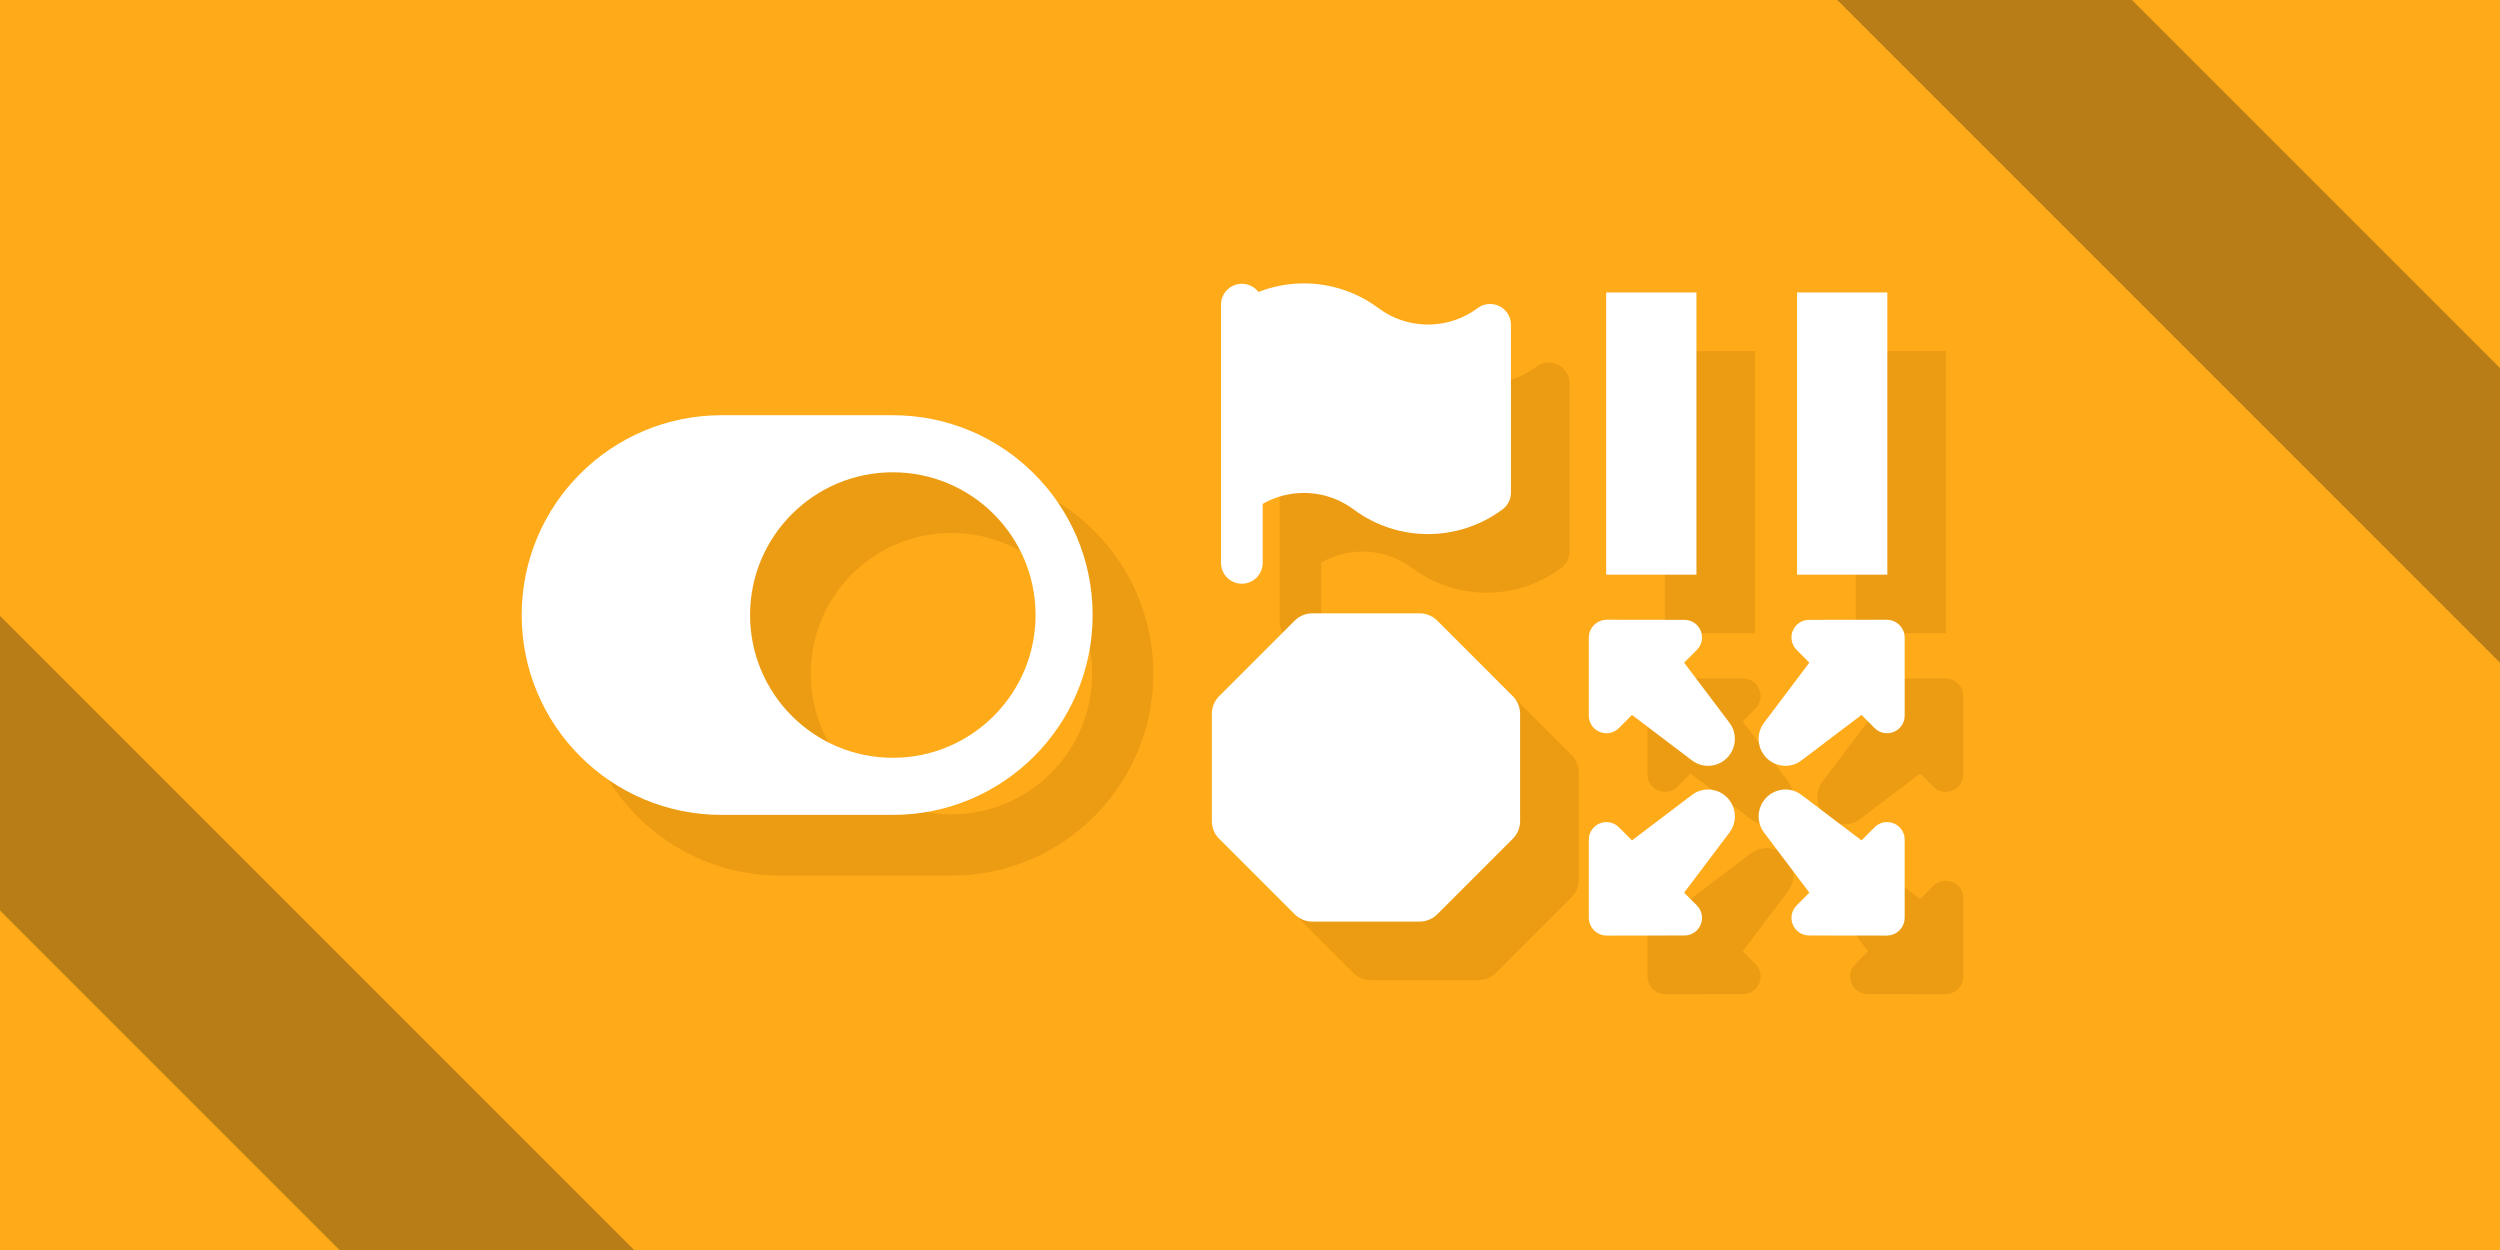
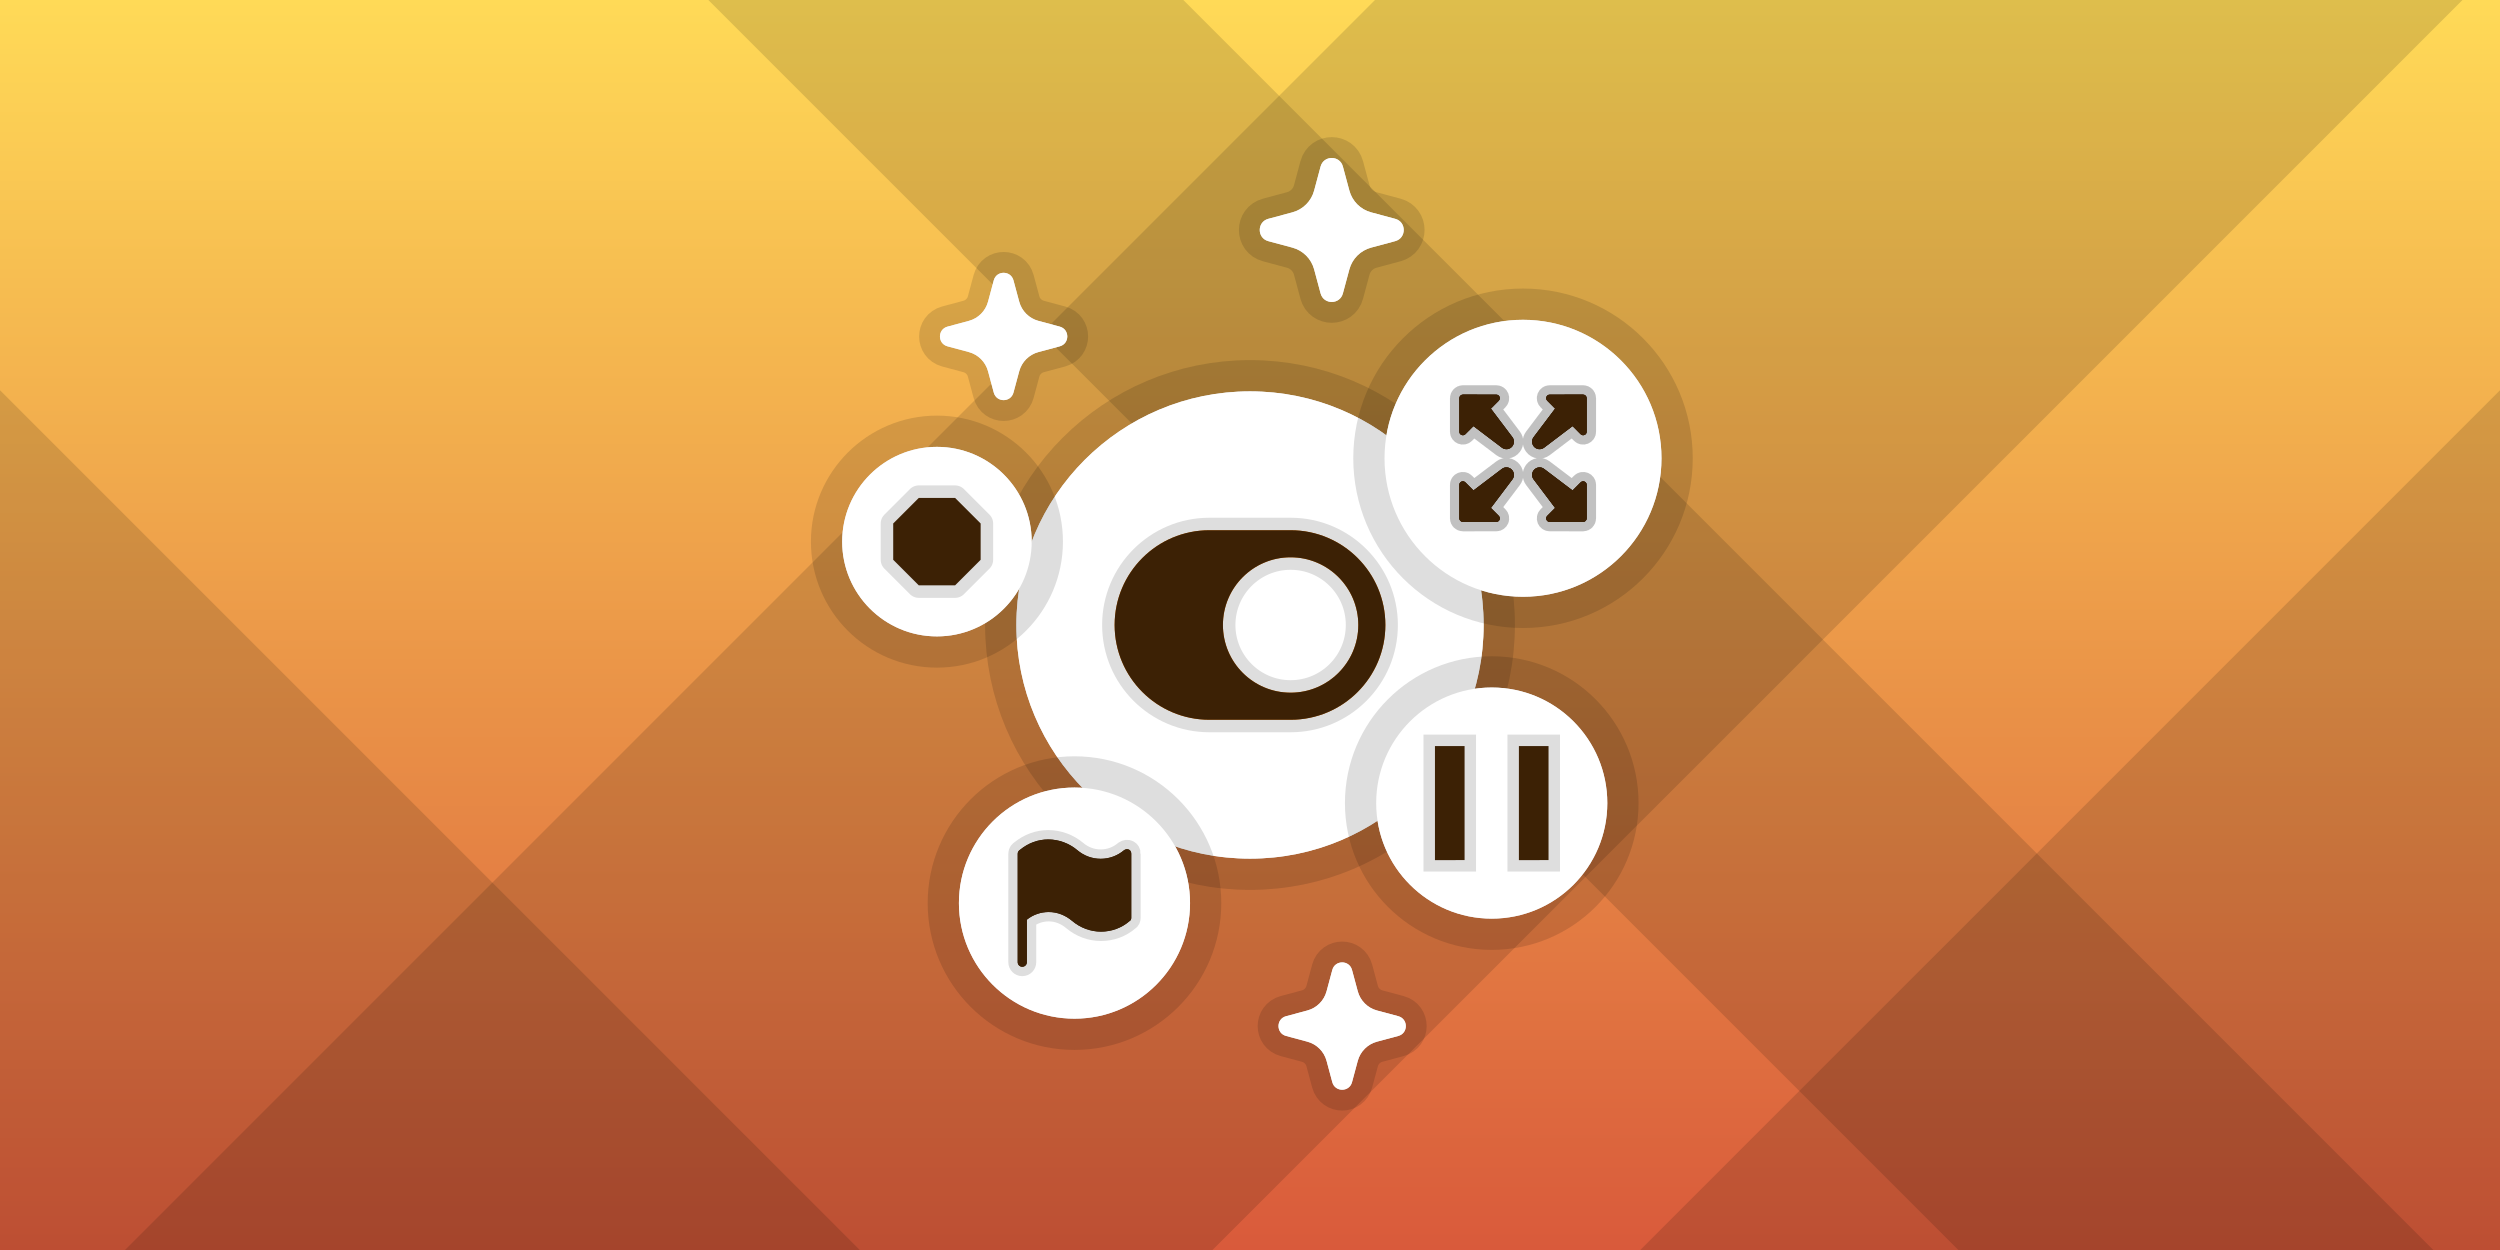
- <svg xmlns="http://www.w3.org/2000/svg" width="600" height="300" viewBox="45 173 600 300">
-   <g stroke-miterlimit="10" data-paper-data="{&quot;isPaintingLayer&quot;:true}">
-     <path fill="#ffab19" d="M37.963 485.267V170.03h608.221v315.238z" />
-     <path fill="#ec9c13" d="M263.638 168.241V.749h166.108v167.492z" />
-     <path fill="#b87d17" d="M421.807 167.492V0h142.78v167.492z" />
-     <path fill="#ec9c13" stroke="#ec9c13" stroke-linecap="round" stroke-linejoin="round" stroke-width="12" d="M374.032 340.273h25.745l18.117 18.117v25.745l-18.117 18.117h-25.745l-18.117-18.117v-25.745z" />
-     <path fill="#ec9c13" stroke="#ec9c13" stroke-width="5.5" d="M447.301 322.246v-62.238h16.166v62.234zm45.809 0v-62.238h16.17v62.234z" data-paper-data="{&quot;isPaintingLayer&quot;:true}" />
-     <g fill="#ec9c13" stroke="#ec9c13" stroke-linecap="round" stroke-linejoin="round" stroke-width="10">
-       <path d="M357.116 265.026c8.84-6.579 20.949-6.579 29.789 0h0c8.84 6.579 20.949 6.579 29.789 0v40.287c-8.84 6.579-20.949 6.579-29.789 0h0c-8.84-6.579-20.949-6.579-29.789 0M357.116 322.163v-61.98" />
+ <svg xmlns="http://www.w3.org/2000/svg" version="1.1" width="600" height="300" viewBox="0,0,600,300">
+   <defs>
+     <linearGradient x1="240" y1="30" x2="240" y2="330" gradientUnits="userSpaceOnUse" id="color-1">
+       <stop offset="0" stop-color="#ffda57" />
+       <stop offset="1" stop-color="#d95a3b" />
+     </linearGradient>
+   </defs>
+   <g transform="translate(60.00001,-30)">
+     <g stroke-miterlimit="10">
+       <path d="M-60,330v-300h600c0,0 0,131.55 0,186c0,42.628 0,114 0,114z" fill="url(#color-1)" fill-rule="nonzero" stroke="none" stroke-width="1" stroke-linecap="butt" stroke-linejoin="miter" />
+       <g fill-opacity="0.129" fill="#000000" fill-rule="nonzero" stroke="none" stroke-width="1" stroke-linecap="butt" stroke-linejoin="miter">
+         <path d="M333.663,330l206.337,-206.337v206.337z" />
+         <path d="M-60,123.664l206.337,206.336h-206.337z" />
+         <path d="M-30,330l300,-300h261l-300,300z" />
+         <path d="M410,330l-300,-300h114l300,300z" />
+       </g>
+       <path d="M253.767,272.515c2.25,-0.604 4.007,-2.361 4.61,-4.61l1.375,-5.115c0.653,-2.418 4.083,-2.418 4.733,0l1.379,5.115c0.604,2.25 2.361,4.007 4.607,4.61l5.115,1.375c2.418,0.653 2.418,4.083 0,4.736l-5.115,1.375c-2.246,0.604 -4.003,2.361 -4.607,4.607l-1.379,5.115c-0.649,2.418 -4.079,2.418 -4.733,0l-1.375,-5.115c-0.604,-2.246 -2.361,-4.003 -4.61,-4.607l-5.115,-1.375c-2.418,-0.653 -2.418,-4.083 0,-4.736z" fill="#ffffff" fill-rule="evenodd" stroke-opacity="0.129" stroke="#000000" stroke-width="10" stroke-linecap="butt" stroke-linejoin="miter" />
+       <path d="M253.767,272.515c2.25,-0.604 4.007,-2.361 4.61,-4.61l1.375,-5.115c0.653,-2.418 4.083,-2.418 4.733,0l1.379,5.115c0.604,2.25 2.361,4.007 4.607,4.61l5.115,1.375c2.418,0.653 2.418,4.083 0,4.736l-5.115,1.375c-2.246,0.604 -4.003,2.361 -4.607,4.607l-1.379,5.115c-0.649,2.418 -4.079,2.418 -4.733,0l-1.375,-5.115c-0.604,-2.246 -2.361,-4.003 -4.61,-4.607l-5.115,-1.375c-2.418,-0.653 -2.418,-4.083 0,-4.736z" fill="#ffffff" fill-rule="evenodd" stroke="none" stroke-width="1" stroke-linecap="butt" stroke-linejoin="miter" />
+       <path d="M250.173,80.962c2.544,-0.683 4.532,-2.67 5.214,-5.214l1.555,-5.784c0.739,-2.734 4.618,-2.734 5.352,0l1.559,5.784c0.683,2.544 2.67,4.532 5.21,5.214l5.784,1.555c2.734,0.739 2.734,4.618 0,5.357l-5.784,1.555c-2.54,0.683 -4.527,2.67 -5.21,5.21l-1.559,5.784c-0.734,2.734 -4.614,2.734 -5.352,0l-1.555,-5.784c-0.683,-2.54 -2.67,-4.527 -5.214,-5.21l-5.784,-1.555c-2.734,-0.739 -2.734,-4.618 0,-5.357z" fill="#ffffff" fill-rule="evenodd" stroke-opacity="0.129" stroke="#000000" stroke-width="10" stroke-linecap="butt" stroke-linejoin="miter" />
+       <path d="M250.173,80.962c2.544,-0.683 4.532,-2.67 5.214,-5.214l1.555,-5.784c0.739,-2.734 4.618,-2.734 5.352,0l1.559,5.784c0.683,2.544 2.67,4.532 5.21,5.214l5.784,1.555c2.734,0.739 2.734,4.618 0,5.357l-5.784,1.555c-2.54,0.683 -4.527,2.67 -5.21,5.21l-1.559,5.784c-0.734,2.734 -4.614,2.734 -5.352,0l-1.555,-5.784c-0.683,-2.54 -2.67,-4.527 -5.214,-5.21l-5.784,-1.555c-2.734,-0.739 -2.734,-4.618 0,-5.357z" fill="#ffffff" fill-rule="evenodd" stroke="none" stroke-width="1" stroke-linecap="butt" stroke-linejoin="miter" />
+       <path d="M183.923,180c0,-30.97 25.106,-56.077 56.077,-56.077c30.97,0 56.077,25.106 56.077,56.077c0,30.97 -25.106,56.077 -56.077,56.077c-30.97,0 -56.077,-25.106 -56.077,-56.077z" fill="#ffffff" fill-rule="nonzero" stroke-opacity="0.129" stroke="#000000" stroke-width="15" stroke-linecap="butt" stroke-linejoin="miter" />
+       <path d="M183.923,180c0,-30.97 25.106,-56.077 56.077,-56.077c30.97,0 56.077,25.106 56.077,56.077c0,30.97 -25.106,56.077 -56.077,56.077c-30.97,0 -56.077,-25.106 -56.077,-56.077z" fill="#ffffff" fill-rule="nonzero" stroke="#ffffff" stroke-width="0" stroke-linecap="butt" stroke-linejoin="miter" />
+       <path d="M272.286,139.987c0,-18.356 14.88,-33.236 33.236,-33.236c18.356,0 33.236,14.88 33.236,33.236c0,18.356 -14.88,33.236 -33.236,33.236c-18.356,0 -33.236,-14.88 -33.236,-33.236z" fill="#ffffff" fill-rule="nonzero" stroke-opacity="0.129" stroke="#000000" stroke-width="15" stroke-linecap="butt" stroke-linejoin="miter" />
+       <path d="M272.286,139.987c0,-18.356 14.88,-33.236 33.236,-33.236c18.356,0 33.236,14.88 33.236,33.236c0,18.356 -14.88,33.236 -33.236,33.236c-18.356,0 -33.236,-14.88 -33.236,-33.236z" fill="#ffffff" fill-rule="nonzero" stroke="#ffffff" stroke-width="0" stroke-linecap="butt" stroke-linejoin="miter" />
+       <path d="M172.517,107.011c2.25,-0.604 4.007,-2.361 4.61,-4.61l1.375,-5.115c0.653,-2.418 4.083,-2.418 4.733,0l1.379,5.115c0.604,2.25 2.361,4.007 4.607,4.61l5.115,1.375c2.418,0.653 2.418,4.083 0,4.736l-5.115,1.375c-2.246,0.604 -4.003,2.361 -4.607,4.607l-1.379,5.115c-0.649,2.418 -4.079,2.418 -4.733,0l-1.375,-5.115c-0.604,-2.246 -2.361,-4.003 -4.61,-4.607l-5.115,-1.375c-2.418,-0.653 -2.418,-4.083 0,-4.736z" fill="#ffffff" fill-rule="evenodd" stroke-opacity="0.129" stroke="#000000" stroke-width="10" stroke-linecap="butt" stroke-linejoin="miter" />
+       <path d="M172.517,107.011c2.25,-0.604 4.007,-2.361 4.61,-4.61l1.375,-5.115c0.653,-2.418 4.083,-2.418 4.733,0l1.379,5.115c0.604,2.25 2.361,4.007 4.607,4.61l5.115,1.375c2.418,0.653 2.418,4.083 0,4.736l-5.115,1.375c-2.246,0.604 -4.003,2.361 -4.607,4.607l-1.379,5.115c-0.649,2.418 -4.079,2.418 -4.733,0l-1.375,-5.115c-0.604,-2.246 -2.361,-4.003 -4.61,-4.607l-5.115,-1.375c-2.418,-0.653 -2.418,-4.083 0,-4.736z" fill="#ffffff" fill-rule="evenodd" stroke="none" stroke-width="1" stroke-linecap="butt" stroke-linejoin="miter" />
+       <path d="M272.49,180c0,12.56 -10.182,22.743 -22.743,22.743h-19.494c-12.56,0 -22.743,-10.182 -22.743,-22.743c0,-12.56 10.182,-22.743 22.743,-22.743h19.494c12.56,0 22.743,10.182 22.743,22.743zM265.995,180c0.001,-8.973 -7.272,-16.247 -16.245,-16.248c-8.973,-0.001 -16.247,7.272 -16.248,16.245c-0.001,8.973 7.272,16.247 16.245,16.248c8.973,0.001 16.247,-7.272 16.248,-16.245z" fill="#ed8114" fill-rule="nonzero" stroke-opacity="0.129" stroke="#000000" stroke-width="6" stroke-linecap="butt" stroke-linejoin="miter" />
+       <path d="M272.49,180c0,12.56 -10.182,22.743 -22.743,22.743h-19.494c-12.56,0 -22.743,-10.182 -22.743,-22.743c0,-12.56 10.182,-22.743 22.743,-22.743h19.494c12.56,0 22.743,10.182 22.743,22.743zM265.995,180c0.001,-8.973 -7.272,-16.247 -16.245,-16.248c-8.973,-0.001 -16.247,7.272 -16.248,16.245c-0.001,8.973 7.272,16.247 16.245,16.248c8.973,0.001 16.247,-7.272 16.248,-16.245z" fill="#3c2105" fill-rule="nonzero" stroke="none" stroke-width="0" stroke-linecap="butt" stroke-linejoin="miter" />
+       <path d="M319.357,134.203l-1.941,-1.946l-6.841,5.183c-0.781,0.6 -1.912,0.443 -2.51,-0.362c-0.485,-0.647 -0.474,-1.54 0,-2.151l5.17,-6.859l-1.894,-1.902c-0.544,-0.545 -0.157,-1.449 0.587,-1.449l8.027,-0.011c0.463,0.011 0.846,0.395 0.846,0.849v8.058c0,0.746 -0.912,1.123 -1.445,0.589M291.687,145.77l1.941,1.946l6.841,-5.184c0.781,-0.6 1.912,-0.439 2.51,0.362c0.485,0.648 0.474,1.54 0,2.151l-5.174,6.859l1.897,1.902c0.544,0.545 0.157,1.449 -0.587,1.449l-8.027,0.011c-0.463,-0.011 -0.846,-0.395 -0.846,-0.849v-8.059c0,-0.746 0.912,-1.123 1.445,-0.589M291.687,134.203c-0.533,0.534 -1.445,0.157 -1.445,-0.589v-8.058c0,-0.454 0.383,-0.838 0.846,-0.849l8.027,0.011c0.744,0 1.131,0.904 0.587,1.449l-1.897,1.902l5.174,6.859c0.474,0.611 0.485,1.503 0,2.151c-0.598,0.805 -1.729,0.962 -2.51,0.362l-6.841,-5.183l-1.941,1.946M319.357,145.77c0.533,-0.534 1.445,-0.157 1.445,0.589v8.059c0,0.454 -0.383,0.838 -0.846,0.849l-8.027,-0.011c-0.744,0 -1.131,-0.904 -0.587,-1.449l1.894,-1.902l-5.17,-6.859c-0.474,-0.611 -0.485,-1.504 0,-2.151c0.598,-0.801 1.729,-0.962 2.51,-0.362l6.841,5.184l1.941,-1.946" fill="#3c2105" fill-rule="evenodd" stroke-opacity="0.129" stroke="#000000" stroke-width="4.5" stroke-linecap="butt" stroke-linejoin="miter" />
+       <path d="M319.357,134.203l-1.941,-1.946l-6.841,5.183c-0.781,0.6 -1.912,0.443 -2.51,-0.362c-0.485,-0.647 -0.474,-1.54 0,-2.151l5.17,-6.859l-1.894,-1.902c-0.544,-0.545 -0.157,-1.449 0.587,-1.449l8.027,-0.011c0.463,0.011 0.846,0.395 0.846,0.849v8.058c0,0.746 -0.912,1.123 -1.445,0.589M291.687,145.77l1.941,1.946l6.841,-5.184c0.781,-0.6 1.912,-0.439 2.51,0.362c0.485,0.648 0.474,1.54 0,2.151l-5.174,6.859l1.897,1.902c0.544,0.545 0.157,1.449 -0.587,1.449l-8.027,0.011c-0.463,-0.011 -0.846,-0.395 -0.846,-0.849v-8.059c0,-0.746 0.912,-1.123 1.445,-0.589M291.687,134.203c-0.533,0.534 -1.445,0.157 -1.445,-0.589v-8.058c0,-0.454 0.383,-0.838 0.846,-0.849l8.027,0.011c0.744,0 1.131,0.904 0.587,1.449l-1.897,1.902l5.174,6.859c0.474,0.611 0.485,1.503 0,2.151c-0.598,0.805 -1.729,0.962 -2.51,0.362l-6.841,-5.183l-1.941,1.946M319.357,145.77c0.533,-0.534 1.445,-0.157 1.445,0.589v8.059c0,0.454 -0.383,0.838 -0.846,0.849l-8.027,-0.011c-0.744,0 -1.131,-0.904 -0.587,-1.449l1.894,-1.902l-5.17,-6.859c-0.474,-0.611 -0.485,-1.504 0,-2.151c0.598,-0.801 1.729,-0.962 2.51,-0.362l6.841,5.184l1.941,-1.946" fill="#3c2105" fill-rule="evenodd" stroke-opacity="0.129" stroke="#000000" stroke-width="4.5" stroke-linecap="butt" stroke-linejoin="miter" />
+       <path d="M319.357,134.203l-1.941,-1.946l-6.841,5.183c-0.781,0.6 -1.912,0.443 -2.51,-0.362c-0.485,-0.647 -0.474,-1.54 0,-2.151l5.17,-6.859l-1.894,-1.902c-0.544,-0.545 -0.157,-1.449 0.587,-1.449l8.027,-0.011c0.463,0.011 0.846,0.395 0.846,0.849v8.058c0,0.746 -0.912,1.123 -1.445,0.589M291.687,145.77l1.941,1.946l6.841,-5.184c0.781,-0.6 1.912,-0.439 2.51,0.362c0.485,0.648 0.474,1.54 0,2.151l-5.174,6.859l1.897,1.902c0.544,0.545 0.157,1.449 -0.587,1.449l-8.027,0.011c-0.463,-0.011 -0.846,-0.395 -0.846,-0.849v-8.059c0,-0.746 0.912,-1.123 1.445,-0.589M291.687,134.203c-0.533,0.534 -1.445,0.157 -1.445,-0.589v-8.058c0,-0.454 0.383,-0.838 0.846,-0.849l8.027,0.011c0.744,0 1.131,0.904 0.587,1.449l-1.897,1.902l5.174,6.859c0.474,0.611 0.485,1.503 0,2.151c-0.598,0.805 -1.729,0.962 -2.51,0.362l-6.841,-5.183l-1.941,1.946M319.357,145.77c0.533,-0.534 1.445,-0.157 1.445,0.589v8.059c0,0.454 -0.383,0.838 -0.846,0.849l-8.027,-0.011c-0.744,0 -1.131,-0.904 -0.587,-1.449l1.894,-1.902l-5.17,-6.859c-0.474,-0.611 -0.485,-1.504 0,-2.151c0.598,-0.801 1.729,-0.962 2.51,-0.362l6.841,5.184l1.941,-1.946" fill="#3c2105" fill-rule="evenodd" stroke-opacity="0.129" stroke="#000000" stroke-width="0" stroke-linecap="butt" stroke-linejoin="miter" />
+       <path d="M142.121,159.992c0,-12.56 10.182,-22.743 22.743,-22.743c12.56,0 22.743,10.182 22.743,22.743c0,12.56 -10.182,22.743 -22.743,22.743c-12.56,0 -22.743,-10.182 -22.743,-22.743z" fill="#ffffff" fill-rule="nonzero" stroke-opacity="0.129" stroke="#000000" stroke-width="15" stroke-linecap="butt" stroke-linejoin="miter" />
+       <path d="M142.121,159.992c0,-12.56 10.182,-22.743 22.743,-22.743c12.56,0 22.743,10.182 22.743,22.743c0,12.56 -10.182,22.743 -22.743,22.743c-12.56,0 -22.743,-10.182 -22.743,-22.743z" fill="#ffffff" fill-rule="nonzero" stroke="#ffffff" stroke-width="0" stroke-linecap="butt" stroke-linejoin="miter" />
+       <path d="M170.141,246.747c0,-15.317 12.417,-27.734 27.734,-27.734c15.317,0 27.734,12.417 27.734,27.734c0,15.317 -12.417,27.734 -27.734,27.734c-15.317,0 -27.734,-12.417 -27.734,-27.734z" fill="#ffffff" fill-rule="nonzero" stroke-opacity="0.129" stroke="#000000" stroke-width="15" stroke-linecap="butt" stroke-linejoin="miter" />
+       <path d="M170.141,246.747c0,-15.317 12.417,-27.734 27.734,-27.734c15.317,0 27.734,12.417 27.734,27.734c0,15.317 -12.417,27.734 -27.734,27.734c-15.317,0 -27.734,-12.417 -27.734,-27.734z" fill="#ffffff" fill-rule="nonzero" stroke="#ffffff" stroke-width="0" stroke-linecap="butt" stroke-linejoin="miter" />
+       <path d="M270.285,222.739c0,-15.317 12.417,-27.734 27.734,-27.734c15.317,0 27.734,12.417 27.734,27.734c0,15.317 -12.417,27.734 -27.734,27.734c-15.317,0 -27.734,-12.417 -27.734,-27.734z" fill="#ffffff" fill-rule="nonzero" stroke-opacity="0.129" stroke="#000000" stroke-width="15" stroke-linecap="butt" stroke-linejoin="miter" />
+       <path d="M270.285,222.739c0,-15.317 12.417,-27.734 27.734,-27.734c15.317,0 27.734,12.417 27.734,27.734c0,15.317 -12.417,27.734 -27.734,27.734c-15.317,0 -27.734,-12.417 -27.734,-27.734z" fill="#ffffff" fill-rule="nonzero" stroke="#ffffff" stroke-width="0" stroke-linecap="butt" stroke-linejoin="miter" />
+       <path d="M160.505,149.499h8.717l6.134,6.134v8.717l-6.134,6.134h-8.717l-6.134,-6.134v-8.717z" fill="#ffffff" fill-rule="nonzero" stroke-opacity="0.129" stroke="#000000" stroke-width="6" stroke-linecap="round" stroke-linejoin="round" />
+       <path d="M160.505,149.499h8.717l6.134,6.134v8.717l-6.134,6.134h-8.717l-6.134,-6.134v-8.717z" fill="#3c2105" fill-rule="nonzero" stroke-opacity="0.129" stroke="#ffffff" stroke-width="0" stroke-linecap="round" stroke-linejoin="round" />
+       <path d="M211.504,234.89v15.402c0,0.306 -0.122,0.611 -0.367,0.733c-1.956,1.711 -4.401,2.567 -6.906,2.567c-2.506,0 -4.951,-0.917 -6.906,-2.567c-1.589,-1.345 -3.545,-2.139 -5.623,-2.139c-1.895,0 -3.728,0.611 -5.256,1.834v10.207c0,0.611 -0.489,1.1 -1.1,1.1c-0.611,0 -1.1,-0.489 -1.1,-1.1v-26.037c0,-0.489 0.306,-0.795 0.611,-0.978c1.956,-1.589 4.278,-2.445 6.723,-2.445c2.506,0 5.012,0.917 6.968,2.567c1.589,1.345 3.545,2.078 5.623,2.078c2.078,0 4.034,-0.733 5.623,-2.078c0.367,-0.244 0.795,-0.306 1.161,-0.122c0.367,0.183 0.55,0.55 0.55,0.978z" fill="#3c2105" fill-rule="nonzero" stroke-opacity="0.129" stroke="#000000" stroke-width="4.5" stroke-linecap="butt" stroke-linejoin="miter" />
+       <path d="M211.504,234.89v15.402c0,0.306 -0.122,0.611 -0.367,0.733c-1.956,1.711 -4.401,2.567 -6.906,2.567c-2.506,0 -4.951,-0.917 -6.906,-2.567c-1.589,-1.345 -3.545,-2.139 -5.623,-2.139c-1.895,0 -3.728,0.611 -5.256,1.834v10.207c0,0.611 -0.489,1.1 -1.1,1.1c-0.611,0 -1.1,-0.489 -1.1,-1.1v-26.037c0,-0.489 0.306,-0.795 0.611,-0.978c1.956,-1.589 4.278,-2.445 6.723,-2.445c2.506,0 5.012,0.917 6.968,2.567c1.589,1.345 3.545,2.078 5.623,2.078c2.078,0 4.034,-0.733 5.623,-2.078c0.367,-0.244 0.795,-0.306 1.161,-0.122c0.367,0.183 0.55,0.55 0.55,0.978z" fill="#3c2105" fill-rule="nonzero" stroke="none" stroke-width="1" stroke-linecap="butt" stroke-linejoin="miter" />
+       <path d="M282.74,238.082v-30.687h7.971v30.685zM305.326,238.082v-30.687h7.973v30.685z" fill="#ffffff" fill-rule="nonzero" stroke-opacity="0.129" stroke="#000000" stroke-width="0" stroke-linecap="butt" stroke-linejoin="miter" />
+       <path d="M282.74,238.082v-30.687h7.971v30.685zM305.326,238.082v-30.687h7.973v30.685z" fill="#ffffff" fill-rule="nonzero" stroke-opacity="0.129" stroke="#000000" stroke-width="0" stroke-linecap="butt" stroke-linejoin="miter" />
+       <path d="M282.74,238.082v-30.687h7.971v30.685zM305.326,238.082v-30.687h7.973v30.685z" fill="#ffffff" fill-rule="nonzero" stroke-opacity="0.129" stroke="#000000" stroke-width="0" stroke-linecap="butt" stroke-linejoin="miter" />
+       <path d="M282.74,238.082v-30.687h7.971v30.685zM305.326,238.082v-30.687h7.973v30.685z" fill="#ffffff" fill-rule="nonzero" stroke-opacity="0.129" stroke="#000000" stroke-width="0" stroke-linecap="butt" stroke-linejoin="miter" />
+       <path d="M282.74,238.082v-30.687h7.971v30.685zM305.326,238.082v-30.687h7.973v30.685z" fill="#ffffff" fill-rule="nonzero" stroke-opacity="0.129" stroke="#000000" stroke-width="0" stroke-linecap="butt" stroke-linejoin="miter" />
+       <path d="M282.74,238.082v-30.687h7.971v30.685zM305.326,238.082v-30.687h7.973v30.685z" fill="#ffffff" fill-rule="nonzero" stroke-opacity="0.129" stroke="#000000" stroke-width="0" stroke-linecap="butt" stroke-linejoin="miter" />
+       <path d="M282.74,238.082v-30.687h7.971v30.685zM305.326,238.082v-30.687h7.973v30.685z" fill="#ffffff" fill-rule="nonzero" stroke-opacity="0.129" stroke="#000000" stroke-width="0" stroke-linecap="butt" stroke-linejoin="miter" />
+       <path d="M282.74,238.082v-30.687h7.971v30.685zM305.326,238.082v-30.687h7.973v30.685z" fill="#ffffff" fill-rule="nonzero" stroke-opacity="0.129" stroke="#000000" stroke-width="0" stroke-linecap="butt" stroke-linejoin="miter" />
+       <path d="M284.39,236.425v-27.373h7.11v27.371zM304.537,236.425v-27.373h7.112v27.371z" fill="#ffffff" fill-rule="nonzero" stroke-opacity="0.129" stroke="#000000" stroke-width="5.5" stroke-linecap="butt" stroke-linejoin="miter" />
+       <path d="M284.39,236.425v-27.373h7.11v27.371zM304.537,236.425v-27.373h7.112v27.371z" fill="#3c2105" fill-rule="nonzero" stroke-opacity="0.129" stroke="#000000" stroke-width="0" stroke-linecap="butt" stroke-linejoin="miter" />
    </g>
-     <g fill="#ec9c13" fill-rule="evenodd" stroke="#ec9c13" stroke-width="4.5">
-       <path d="m510.569 360.217-4.529-4.54-15.961 12.093c-1.822 1.4-4.461 1.033-5.857-.845-1.132-1.511-1.107-3.593 0-5.018l12.062-16.002-4.418-4.438c-1.268-1.272-.366-3.38 1.371-3.38l18.727-.026c1.081.026 1.975.922 1.975 1.98v18.801c0 1.741-2.128 2.62-3.371 1.374M446.012 387.203l4.529 4.541 15.961-12.094c1.822-1.4 4.461-1.024 5.857.845 1.132 1.511 1.107 3.593 0 5.019l-12.071 16.003 4.426 4.438c1.268 1.272.366 3.38-1.371 3.38l-18.727.026c-1.081-.026-1.975-.922-1.975-1.98V388.577c0-1.741 2.128-2.62 3.371-1.374M446.012 360.217c-1.243 1.246-3.371.367-3.371-1.374v-18.801c0-1.058.894-1.954 1.975-1.98l18.727.026c1.737 0 2.639 2.108 1.371 3.38l-4.426 4.438 12.071 16.002c1.107 1.425 1.132 3.508 0 5.018-1.396 1.878-4.035 2.245-5.857.845l-15.961-12.093-4.529 4.54M510.569 387.203c1.243-1.246 3.371-.367 3.371 1.374v18.803c0 1.058-.894 1.955-1.975 1.98l-18.727-.026c-1.737 0-2.639-2.108-1.371-3.38l4.418-4.438-12.062-16.003c-1.107-1.425-1.132-3.508 0-5.019 1.396-1.869 4.035-2.245 5.857-.845l15.961 12.094 4.529-4.541" />
-     </g>
-     <path fill="#ec9c13" stroke="#ec9c13" d="M321.305 334.684c0 26.487-21.472 47.96-47.96 47.96h-41.108c-26.487 0-47.96-21.472-47.96-47.96 0-26.487 21.472-47.96 47.96-47.96h41.108c26.487 0 47.96 21.472 47.96 47.96zm-13.696 0c.002-18.921-15.335-34.262-34.257-34.264-18.921-.002-34.262 15.335-34.264 34.257-.002 18.921 15.335 34.262 34.257 34.264 18.921.002 34.262-15.335 34.264-34.257z" />
-     <path fill="#fff" stroke="#fff" stroke-linecap="round" stroke-linejoin="round" stroke-width="12" d="M359.961 326.201h25.745l18.117 18.117v25.745l-18.117 18.117H359.961l-18.117-18.117v-25.745z" />
-     <path fill="#fff" stroke="#fff" stroke-width="5.5" d="M433.23 308.175v-62.238h16.166v62.234zm45.809 0v-62.238h16.17v62.234z" data-paper-data="{&quot;isPaintingLayer&quot;:true}" />
-     <g fill="#fff" stroke="#fff" stroke-linecap="round" stroke-linejoin="round" stroke-width="10">
-       <path d="M343.045 250.954c8.84-6.579 20.949-6.579 29.789 0h0c8.84 6.579 20.949 6.579 29.789 0v40.287c-8.84 6.579-20.949 6.579-29.789 0h0c-8.84-6.579-20.949-6.579-29.789 0M343.045 308.092v-61.98" />
-     </g>
-     <g fill="#fff" fill-rule="evenodd" stroke="#fff" stroke-width="4.5">
-       <path d="m496.498 346.145-4.529-4.54-15.961 12.093c-1.822 1.4-4.461 1.033-5.857-.845-1.132-1.511-1.107-3.593 0-5.018l12.062-16.002-4.418-4.438c-1.268-1.272-.366-3.38 1.371-3.38l18.727-.026c1.081.026 1.975.922 1.975 1.98v18.801c0 1.741-2.128 2.62-3.371 1.374M431.941 373.132l4.529 4.541 15.961-12.094c1.822-1.4 4.461-1.024 5.857.845 1.132 1.511 1.107 3.593 0 5.019l-12.071 16.003 4.426 4.438c1.268 1.272.366 3.38-1.371 3.38l-18.727.026c-1.081-.026-1.975-.922-1.975-1.98v-18.803c0-1.741 2.128-2.62 3.371-1.374M431.941 346.145c-1.243 1.246-3.371.367-3.371-1.374v-18.801c0-1.058.894-1.954 1.975-1.98l18.727.026c1.737 0 2.639 2.108 1.371 3.38l-4.426 4.438 12.071 16.002c1.107 1.425 1.132 3.508 0 5.018-1.396 1.878-4.035 2.245-5.857.845l-15.961-12.093-4.529 4.54M496.498 373.132c1.243-1.246 3.371-.367 3.371 1.374v18.803c0 1.058-.894 1.955-1.975 1.98l-18.727-.026c-1.737 0-2.639-2.108-1.371-3.38l4.418-4.438-12.062-16.003c-1.107-1.425-1.132-3.508 0-5.019 1.396-1.869 4.035-2.245 5.857-.845l15.961 12.094 4.529-4.541" />
-     </g>
-     <path fill="#fff" d="M307.233 320.613c0 26.487-21.472 47.96-47.96 47.96h-41.108c-26.487 0-47.96-21.472-47.96-47.96s21.472-47.96 47.96-47.96h41.108c26.487 0 47.96 21.472 47.96 47.96zm-13.696 0c.002-18.921-15.335-34.262-34.257-34.264-18.921-.002-34.262 15.335-34.264 34.257-.002 18.921 15.335 34.262 34.257 34.264 18.921.002 34.262-15.335 34.264-34.257z" />
-     <path fill="none" d="M170.206 252.099h137.027v137.027H170.206z" />
-     <path fill="none" stroke="#b87d17" stroke-linecap="round" stroke-width="50" d="m25 336.172 154.784 154.784M502.486 154.183l166.041 166.041" />
  </g>
</svg>
